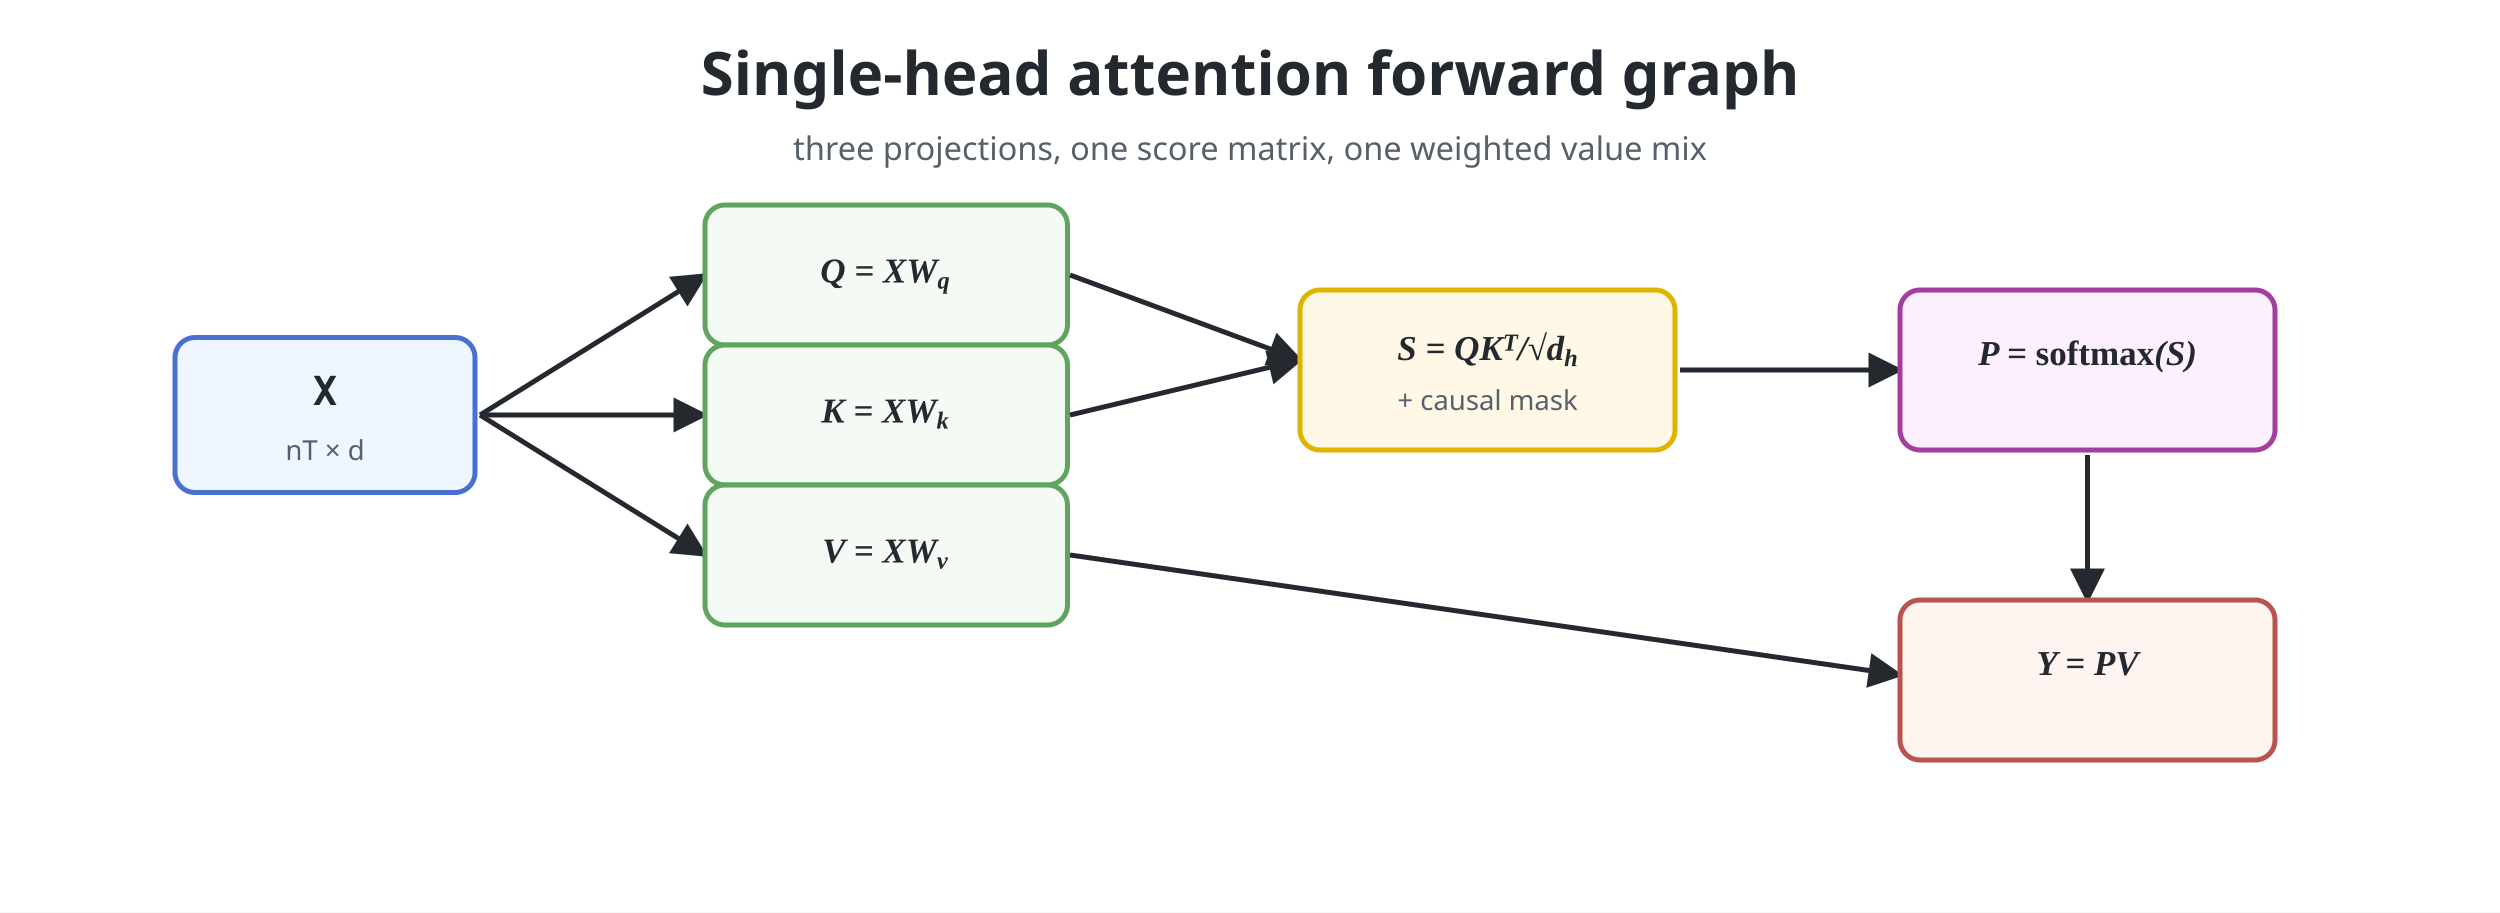
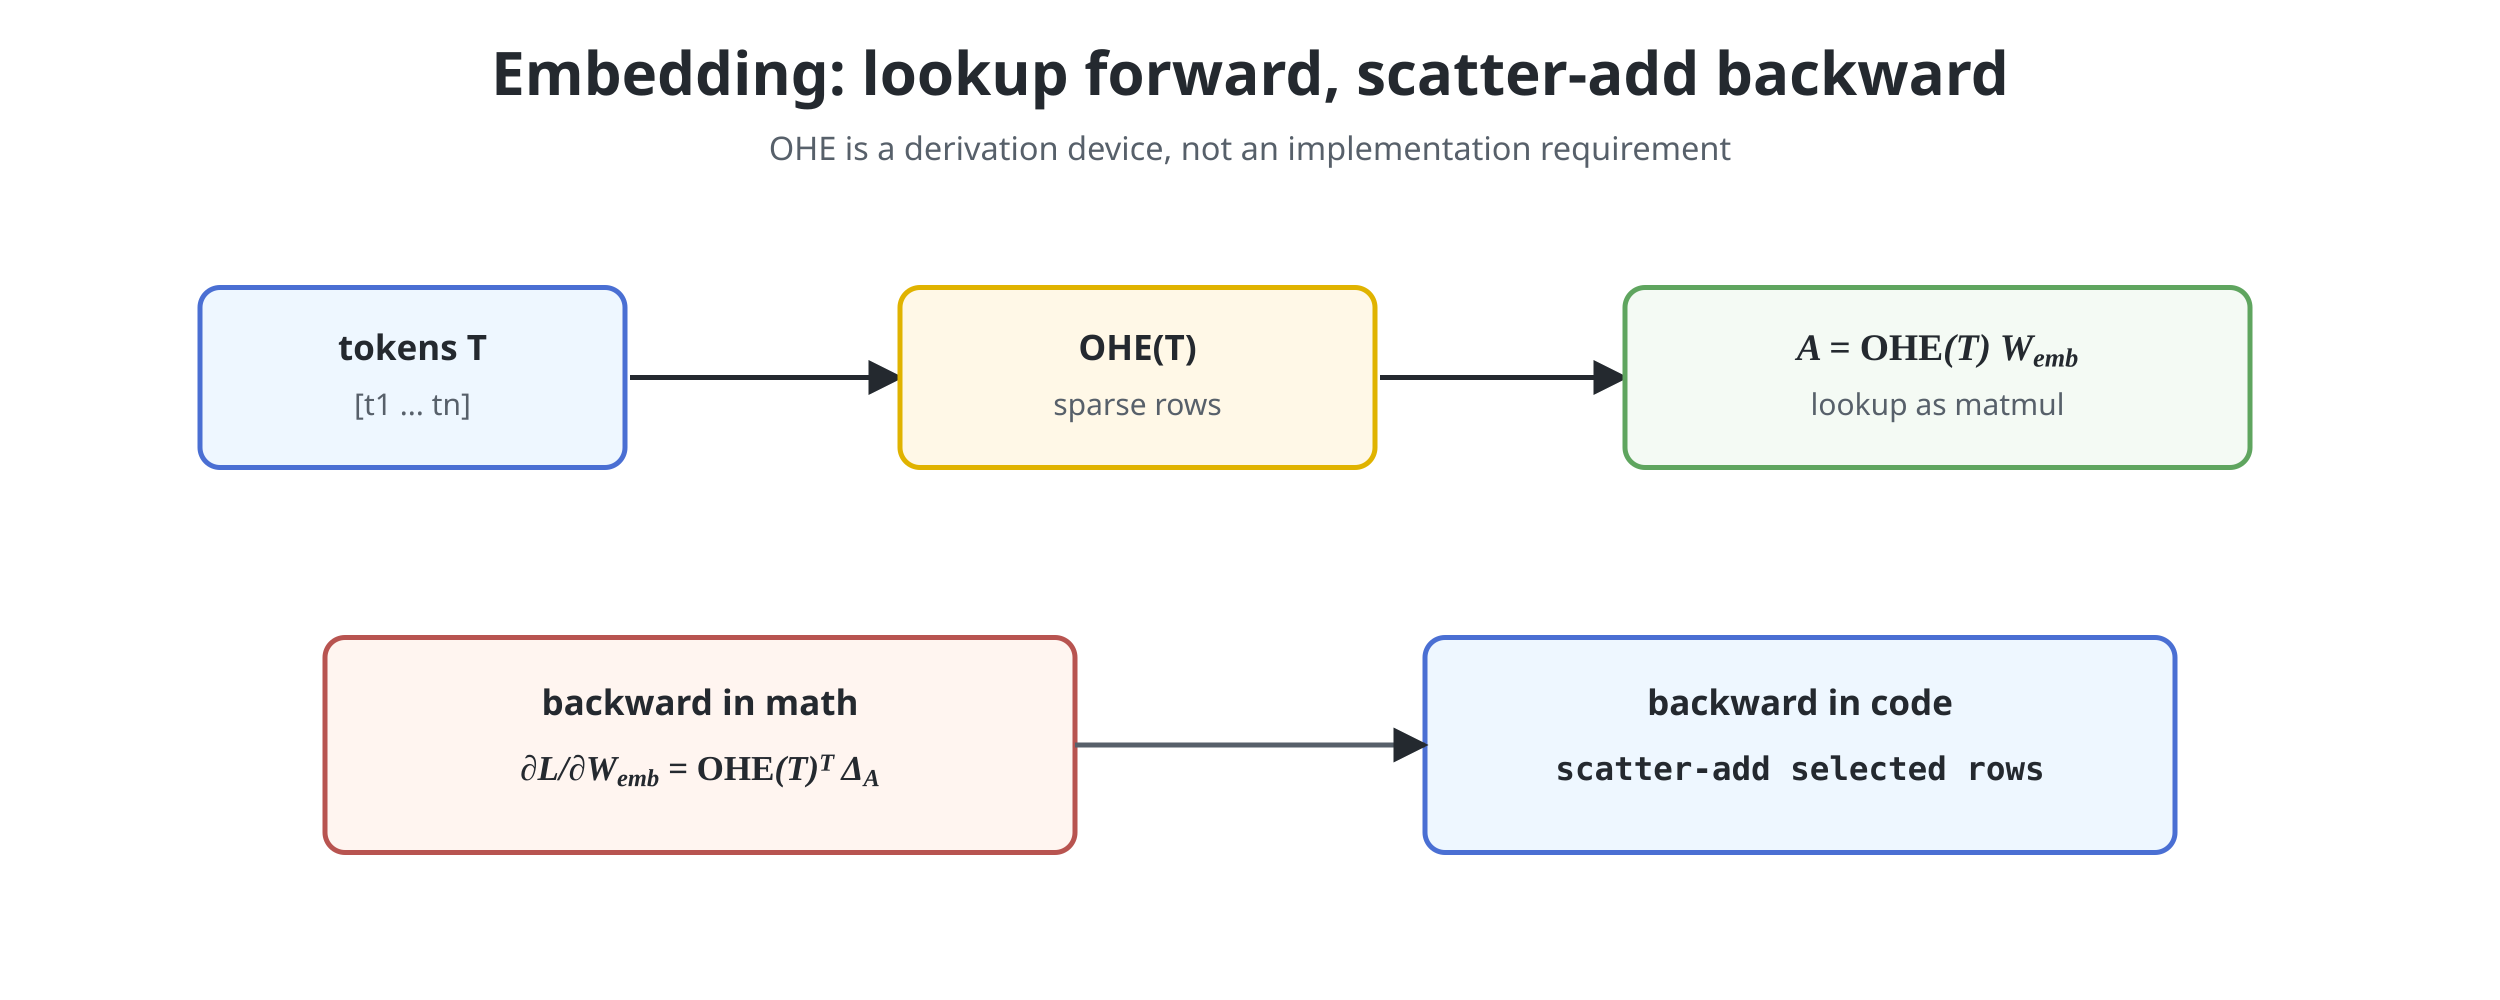
- <svg xmlns="http://www.w3.org/2000/svg" viewBox="0 0 1000 365">
+ <svg xmlns="http://www.w3.org/2000/svg" viewBox="0 0 1000 400">
  <defs>
    <marker id="arrow" viewBox="0 0 10 10" refX="9" refY="5" markerWidth="7" markerHeight="7" orient="auto-start-reverse">
      <path d="M 0 0 L 10 5 L 0 10 z" fill="#24292f" />
    </marker>
  </defs>
-   <rect x="0" y="0" width="1000" height="365" fill="#ffffff" />
-   <text x="500" y="38" text-anchor="middle" font-family="sans-serif" font-size="24" font-weight="700" fill="#24292f">Single-head attention forward graph</text>
-   <text x="500" y="64" text-anchor="middle" font-family="sans-serif" font-size="13" font-weight="400" fill="#57606a">three projections, one score matrix, one weighted value mix</text>
-   <rect x="70" y="135" width="120" height="62" rx="8" fill="#eef7ff" stroke="#4a6fd3" stroke-width="2" />
-   <text x="130" y="162" text-anchor="middle" font-family="monospace" font-size="16" font-weight="700" fill="#24292f">X</text>
-   <text x="130" y="184" text-anchor="middle" font-family="sans-serif" font-size="11" font-weight="400" fill="#57606a">nT × d</text>
-   <line x1="192" y1="166" x2="282" y2="110" stroke="#24292f" stroke-width="2" marker-end="url(#arrow)" />
-   <line x1="192" y1="166" x2="282" y2="166" stroke="#24292f" stroke-width="2" marker-end="url(#arrow)" />
-   <line x1="192" y1="166" x2="282" y2="222" stroke="#24292f" stroke-width="2" marker-end="url(#arrow)" />
-   <rect x="282" y="82" width="145" height="56" rx="8" fill="#f4faf4" stroke="#5fa55f" stroke-width="2" />
-   <text x="354" y="113" text-anchor="middle" font-family="Georgia, Times New Roman, serif" font-size="14" font-style="italic" font-weight="700" fill="#24292f">Q = XW<tspan baseline-shift="-25%" font-size="9.8">q</tspan>
+   <rect x="0" y="0" width="1000" height="400" fill="#ffffff" />
+   <text x="500" y="38" text-anchor="middle" font-family="sans-serif" font-size="24" font-weight="700" fill="#24292f">Embedding: lookup forward, scatter-add backward</text>
+   <text x="500" y="64" text-anchor="middle" font-family="sans-serif" font-size="13" font-weight="400" fill="#57606a">OHE is a derivation device, not an implementation requirement</text>
+   <rect x="80" y="115" width="170" height="72" rx="8" fill="#eef7ff" stroke="#4a6fd3" stroke-width="2" />
+   <text x="165" y="144" text-anchor="middle" font-family="sans-serif" font-size="14" font-weight="700" fill="#24292f">tokens T</text>
+   <text x="165" y="166" text-anchor="middle" font-family="sans-serif" font-size="12" font-weight="400" fill="#57606a">[t1 ... tn]</text>
+   <line x1="252" y1="151" x2="360" y2="151" stroke="#24292f" stroke-width="2" marker-end="url(#arrow)" />
+   <rect x="360" y="115" width="190" height="72" rx="8" fill="#fff8e7" stroke="#e0b300" stroke-width="2" />
+   <text x="455" y="144" text-anchor="middle" font-family="sans-serif" font-size="14" font-weight="700" fill="#24292f">OHE(T)</text>
+   <text x="455" y="166" text-anchor="middle" font-family="sans-serif" font-size="12" font-weight="400" fill="#57606a">sparse rows</text>
+   <line x1="552" y1="151" x2="650" y2="151" stroke="#24292f" stroke-width="2" marker-end="url(#arrow)" />
+   <rect x="650" y="115" width="250" height="72" rx="8" fill="#f4faf4" stroke="#5fa55f" stroke-width="2" />
+   <text x="775" y="144" text-anchor="middle" font-family="Georgia, Times New Roman, serif" font-size="15" font-style="italic" font-weight="700" fill="#24292f">A = <tspan font-style="normal">OHE</tspan>(T) W<tspan baseline-shift="-25%" font-size="10.5">emb</tspan>
  </text>
-   <rect x="282" y="138" width="145" height="56" rx="8" fill="#f4faf4" stroke="#5fa55f" stroke-width="2" />
-   <text x="354" y="169" text-anchor="middle" font-family="Georgia, Times New Roman, serif" font-size="14" font-style="italic" font-weight="700" fill="#24292f">K = XW<tspan baseline-shift="-25%" font-size="9.8">k</tspan>
+   <text x="775" y="166" text-anchor="middle" font-family="sans-serif" font-size="12" font-weight="400" fill="#57606a">lookup as matmul</text>
+   <rect x="130" y="255" width="300" height="86" rx="8" fill="#fff5f0" stroke="#b85450" stroke-width="2" />
+   <text x="280" y="286" text-anchor="middle" font-family="sans-serif" font-size="14" font-weight="700" fill="#24292f">backward in math</text>
+   <text x="280" y="312" text-anchor="middle" font-family="Georgia, Times New Roman, serif" font-size="14" font-style="italic" font-weight="600" fill="#24292f">∂L/∂W<tspan baseline-shift="-25%" font-size="9.8">emb</tspan> = <tspan font-style="normal">OHE</tspan>(T)<tspan baseline-shift="38%" font-size="9.8">T</tspan> Δ<tspan baseline-shift="-25%" font-size="9.8">A</tspan>
  </text>
-   <rect x="282" y="194" width="145" height="56" rx="8" fill="#f4faf4" stroke="#5fa55f" stroke-width="2" />
-   <text x="354" y="225" text-anchor="middle" font-family="Georgia, Times New Roman, serif" font-size="14" font-style="italic" font-weight="700" fill="#24292f">V = XW<tspan baseline-shift="-25%" font-size="9.8">v</tspan>
-   </text>
-   <line x1="428" y1="110" x2="520" y2="144" stroke="#24292f" stroke-width="2" marker-end="url(#arrow)" />
-   <line x1="428" y1="166" x2="520" y2="144" stroke="#24292f" stroke-width="2" marker-end="url(#arrow)" />
-   <rect x="520" y="116" width="150" height="64" rx="8" fill="#fff8e7" stroke="#e0b300" stroke-width="2" />
-   <text x="595" y="144" text-anchor="middle" font-family="Georgia, Times New Roman, serif" font-size="14" font-style="italic" font-weight="700" fill="#24292f">S = QK<tspan baseline-shift="38%" font-size="9.8">T</tspan>/√d<tspan baseline-shift="-25%" font-size="9.8">h</tspan>
-   </text>
-   <text x="595" y="164" text-anchor="middle" font-family="sans-serif" font-size="11" font-weight="400" fill="#57606a">+ causal mask</text>
-   <line x1="672" y1="148" x2="760" y2="148" stroke="#24292f" stroke-width="2" marker-end="url(#arrow)" />
-   <rect x="760" y="116" width="150" height="64" rx="8" fill="#fbf0fb" stroke="#a33ea1" stroke-width="2" />
-   <text x="835" y="146" text-anchor="middle" font-family="Georgia, Times New Roman, serif" font-size="14" font-style="italic" font-weight="700" fill="#24292f">P = <tspan font-style="normal">softmax</tspan>(S)</text>
-   <line x1="835" y1="182" x2="835" y2="240" stroke="#24292f" stroke-width="2" marker-end="url(#arrow)" />
-   <line x1="428" y1="222" x2="760" y2="270" stroke="#24292f" stroke-width="2" marker-end="url(#arrow)" />
-   <rect x="760" y="240" width="150" height="64" rx="8" fill="#fff5f0" stroke="#b85450" stroke-width="2" />
-   <text x="835" y="270" text-anchor="middle" font-family="Georgia, Times New Roman, serif" font-size="14" font-style="italic" font-weight="700" fill="#24292f">Y = PV</text>
+   <rect x="570" y="255" width="300" height="86" rx="8" fill="#eef7ff" stroke="#4a6fd3" stroke-width="2" />
+   <text x="720" y="286" text-anchor="middle" font-family="sans-serif" font-size="14" font-weight="700" fill="#24292f">backward in code</text>
+   <text x="720" y="312" text-anchor="middle" font-family="monospace" font-size="13" font-weight="600" fill="#24292f">scatter-add selected rows</text>
+   <line x1="430" y1="298" x2="570" y2="298" stroke="#57606a" stroke-width="2" marker-end="url(#arrow)" />
</svg>
